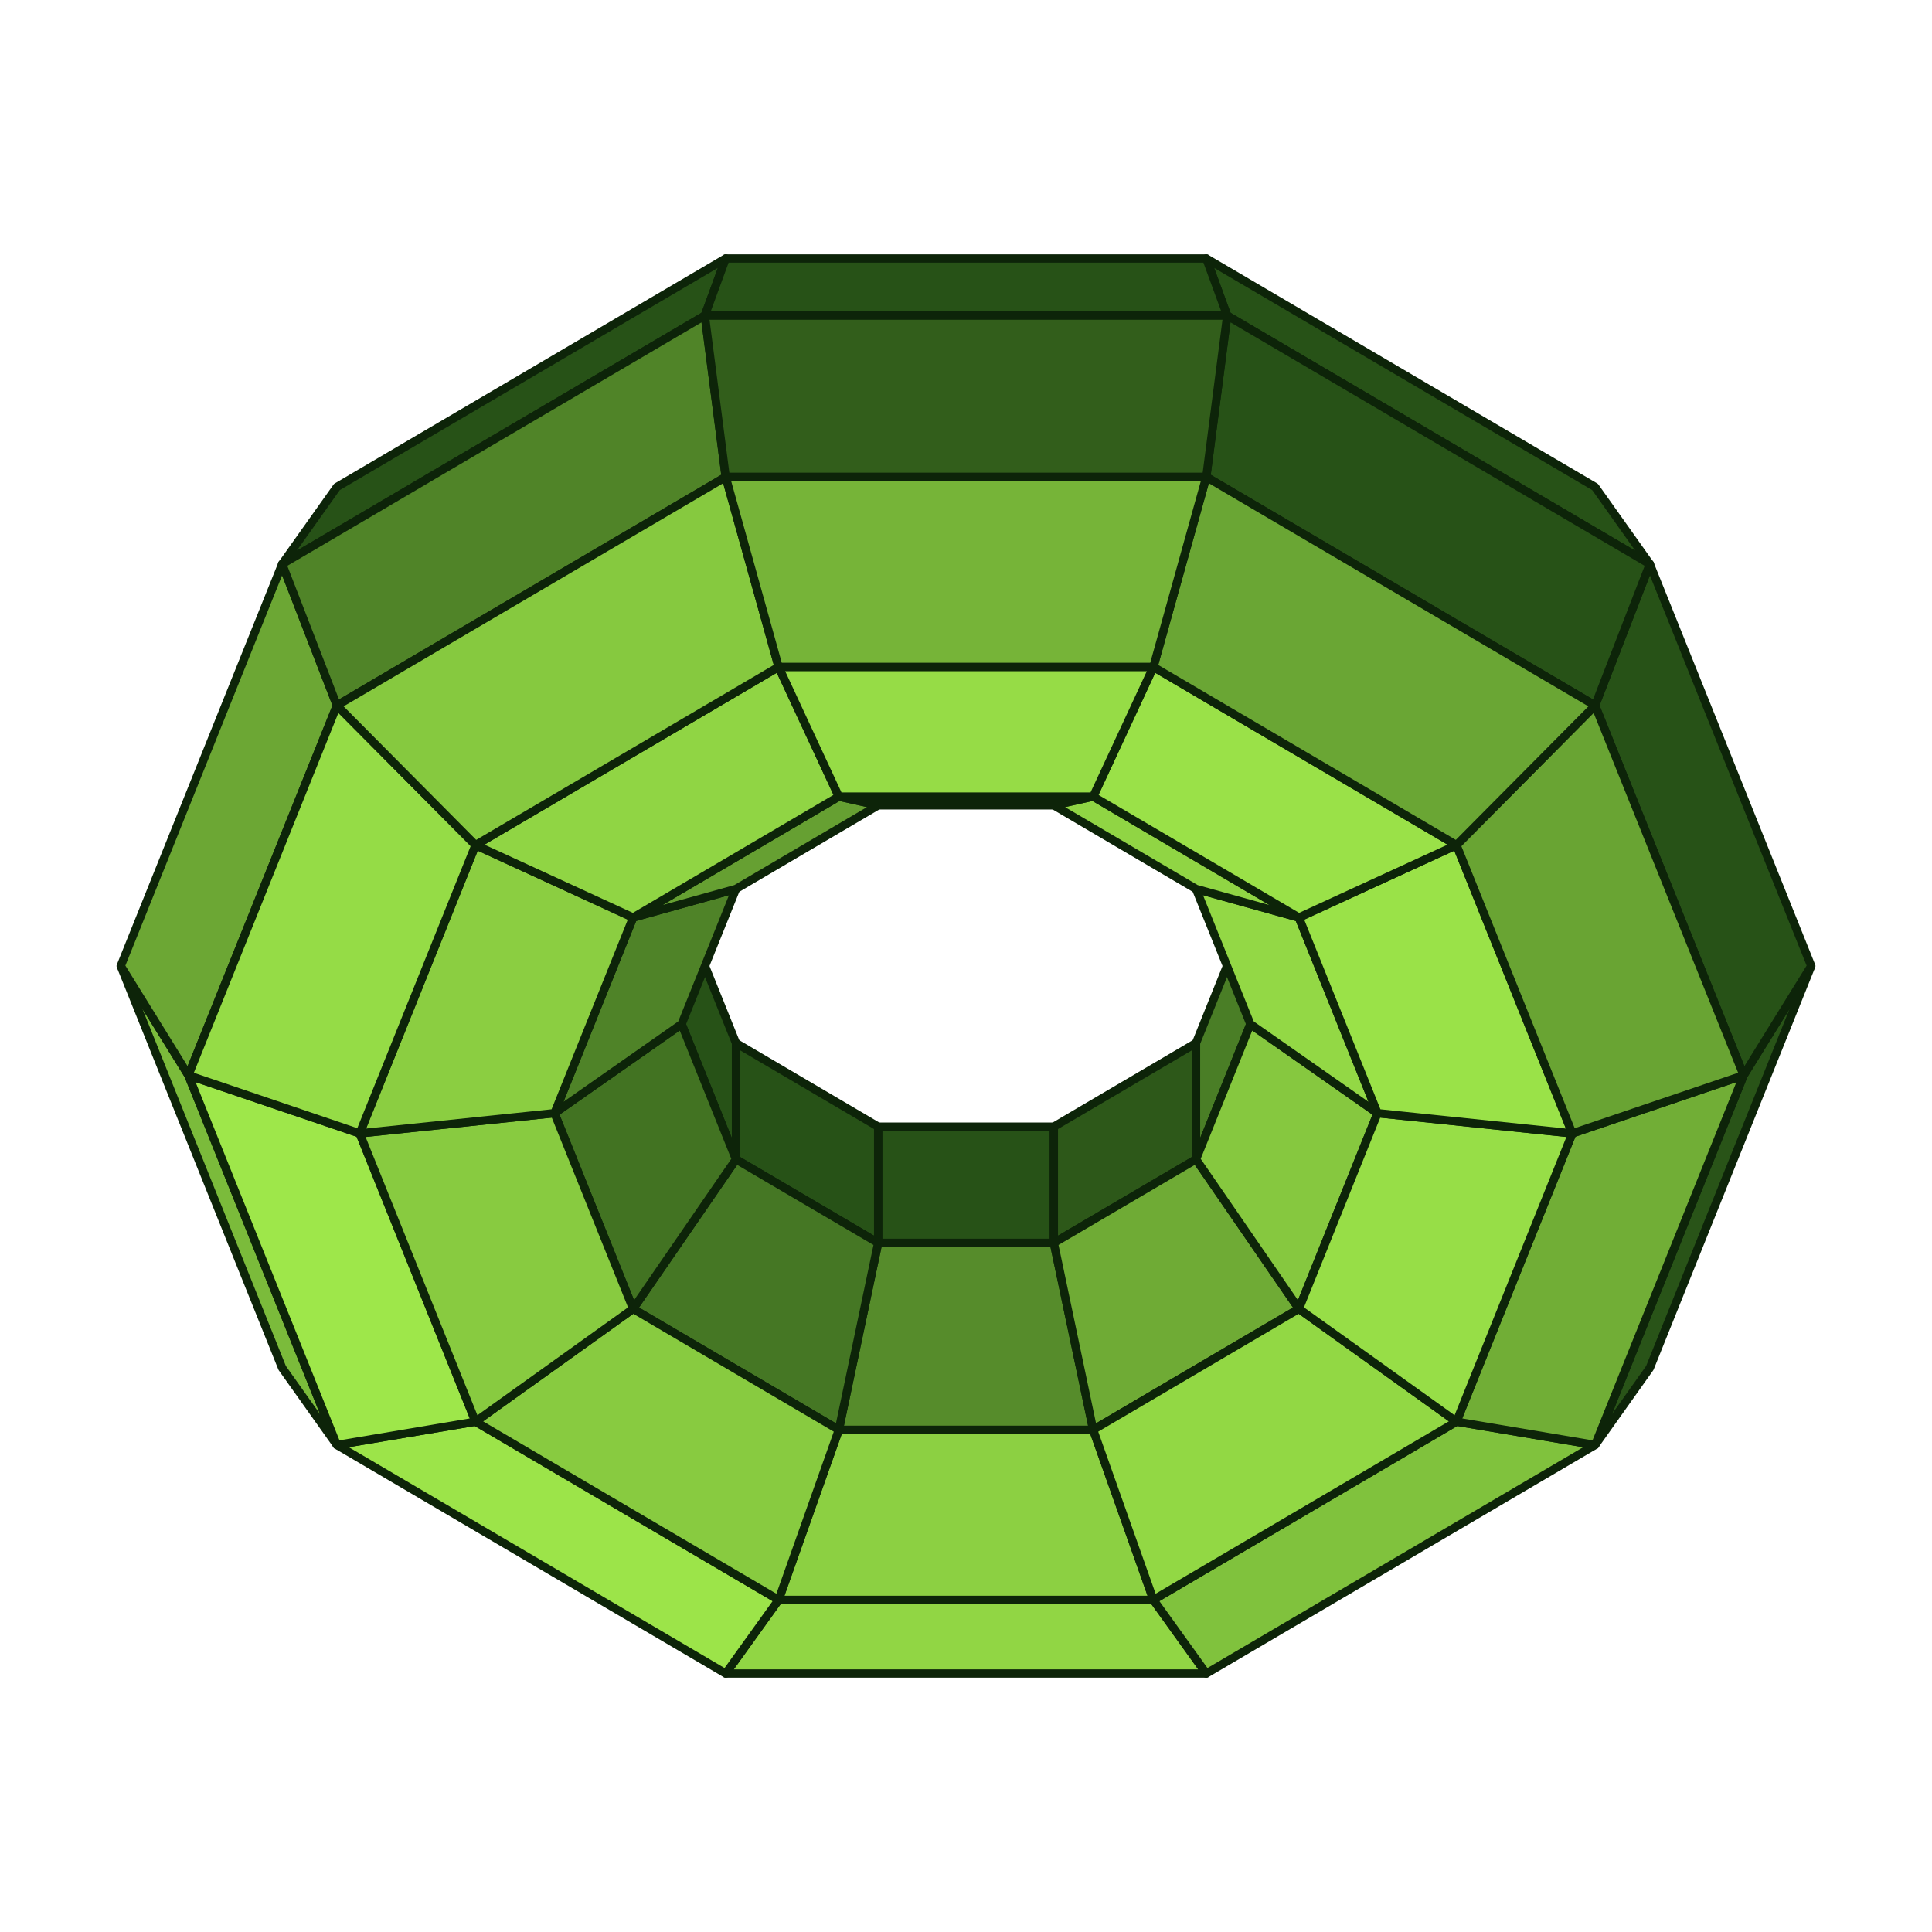
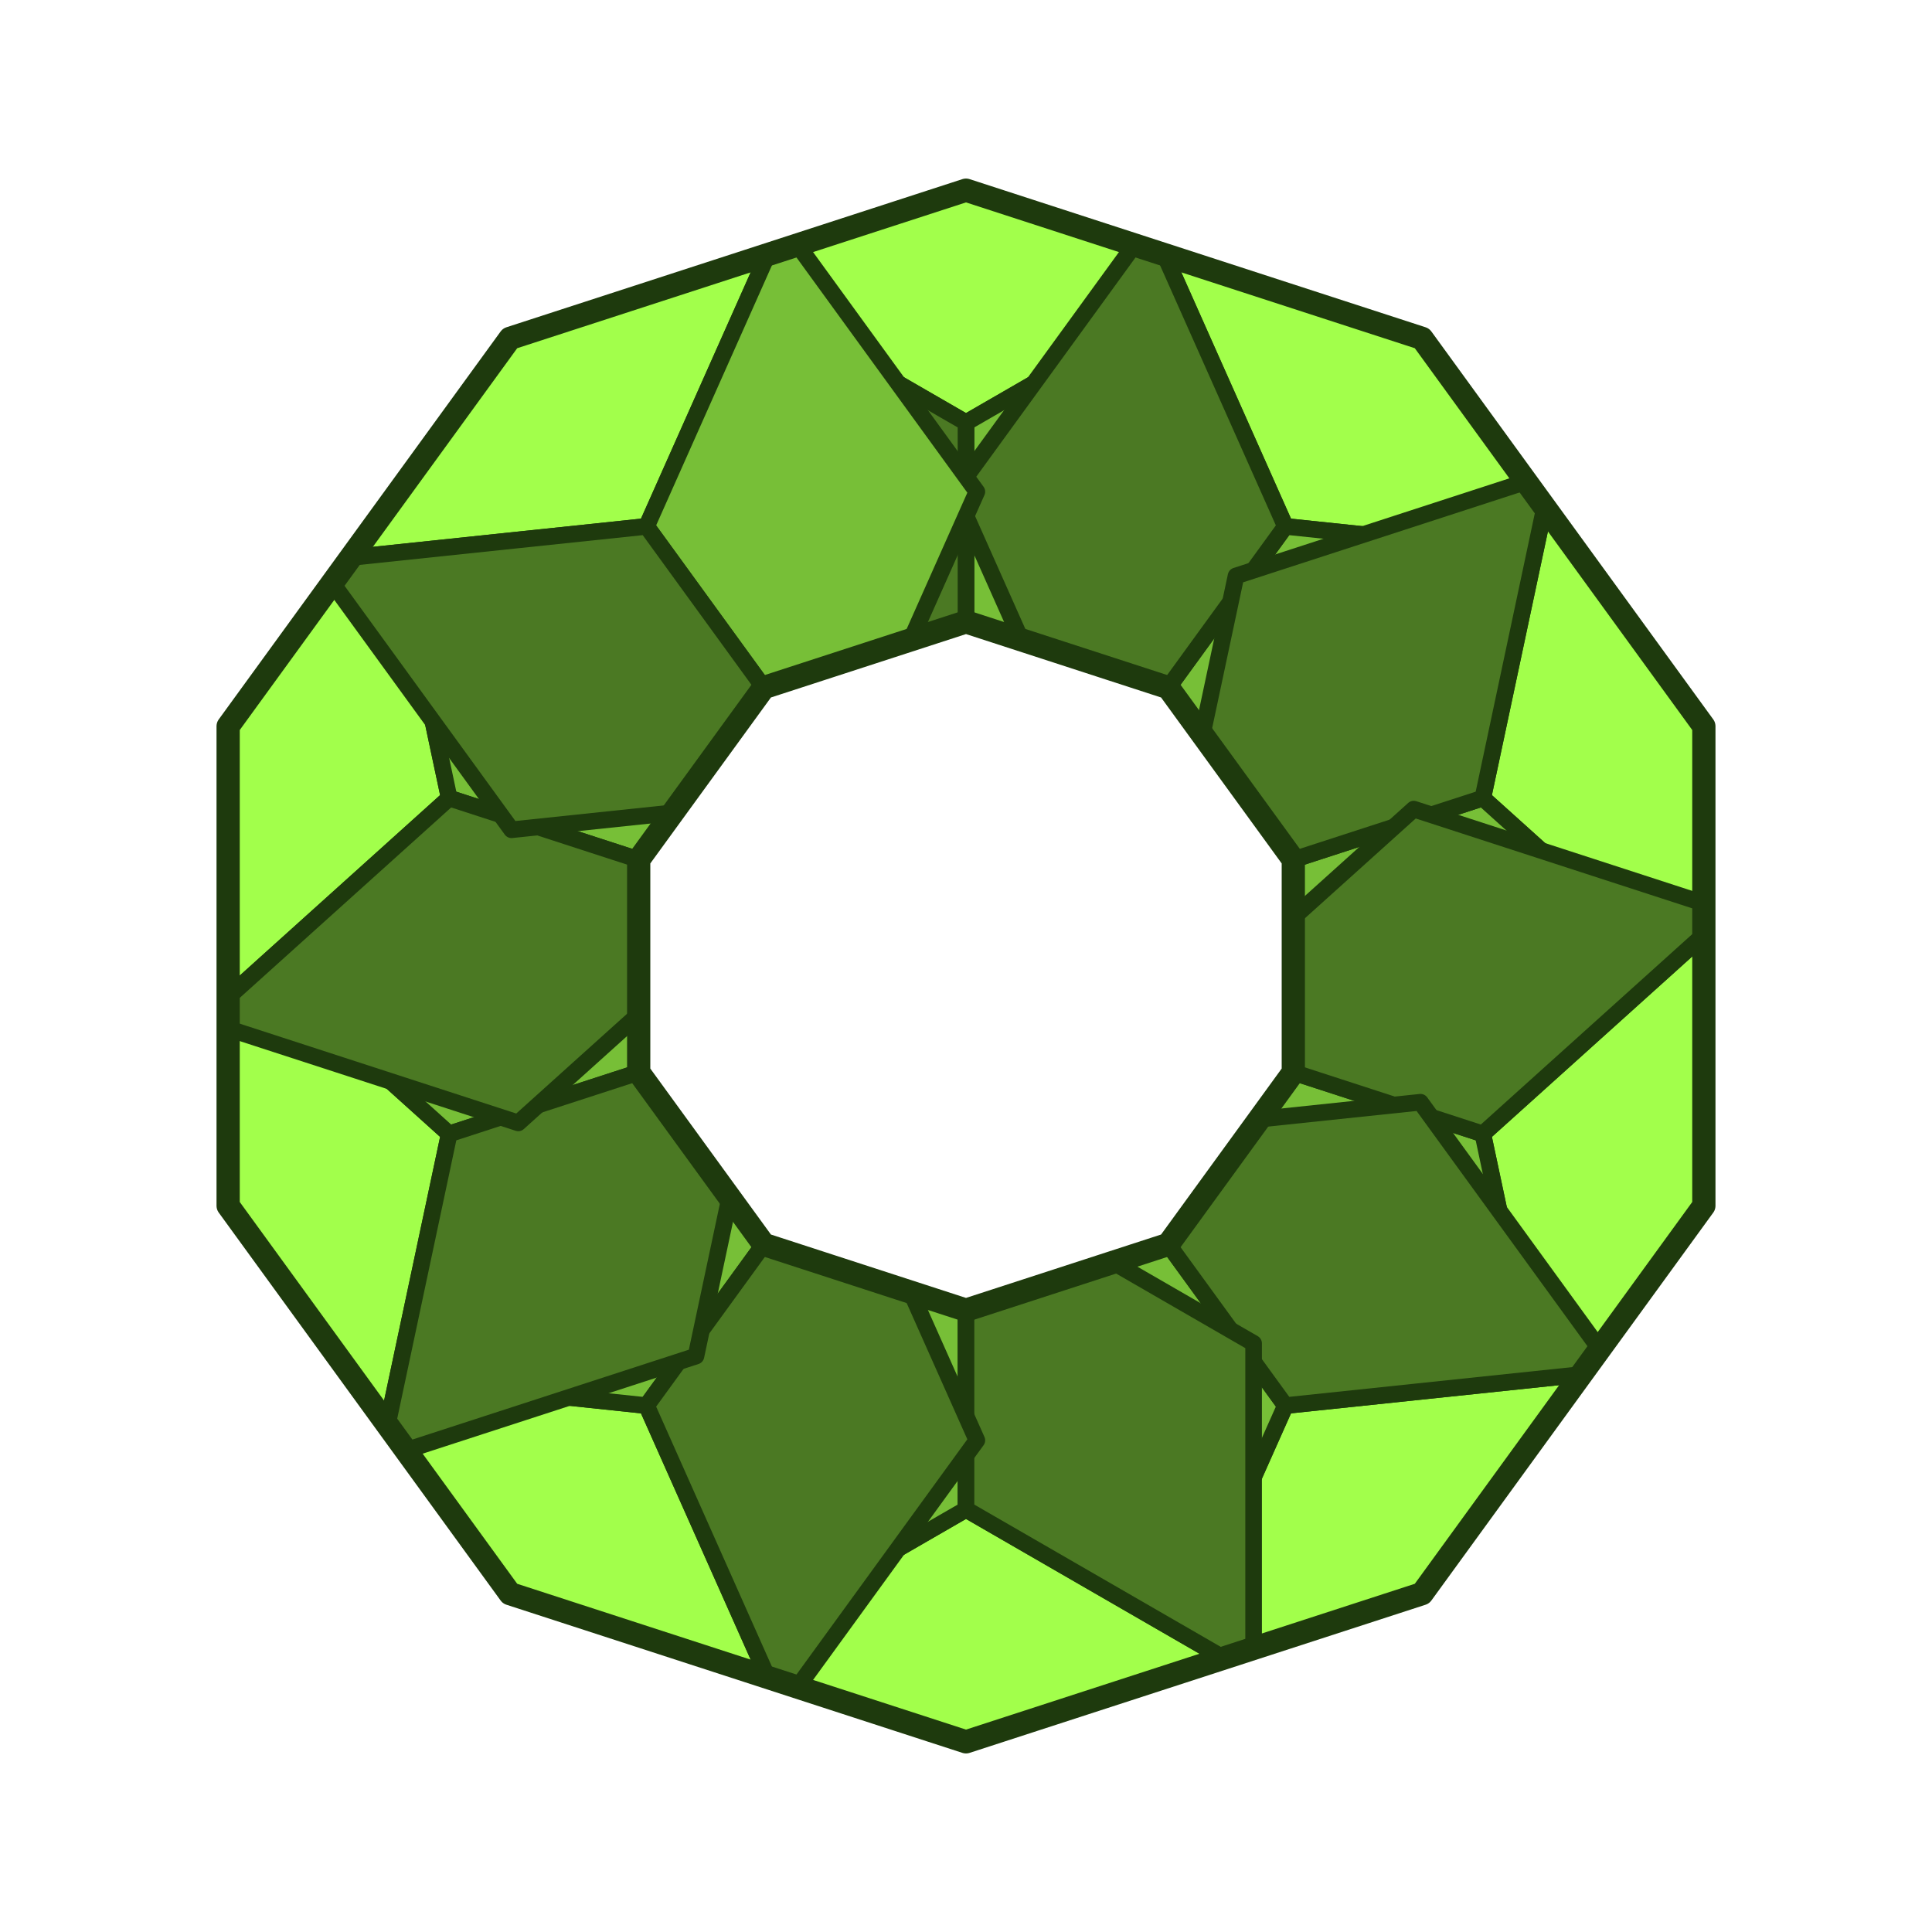
<svg xmlns="http://www.w3.org/2000/svg" viewBox="0 0 256 256" width="256" height="256">
-   <polygon points="96.16,221.75 159.84,221.75 152.83,211.99 103.17,211.99" fill="#91d644" stroke="#0d2409" stroke-width="1.1" stroke-linejoin="round" />
-   <polygon points="116.36,164.69 139.64,164.69 139.64,149.29 116.36,149.29" fill="#275217" stroke="#0d2409" stroke-width="1.1" stroke-linejoin="round" />
-   <polygon points="139.64,164.69 158.48,153.62 158.48,138.21 139.64,149.29" fill="#2d5819" stroke="#0d2409" stroke-width="1.1" stroke-linejoin="round" />
-   <polygon points="97.52,153.62 116.36,164.69 116.36,149.29 97.52,138.21" fill="#275217" stroke="#0d2409" stroke-width="1.1" stroke-linejoin="round" />
-   <polygon points="159.84,221.75 211.36,191.47 192.99,188.38 152.83,211.99" fill="#80c23d" stroke="#0d2409" stroke-width="1.1" stroke-linejoin="round" />
-   <polygon points="44.64,191.47 96.16,221.75 103.17,211.99 63.01,188.38" fill="#9ce449" stroke="#0d2409" stroke-width="1.1" stroke-linejoin="round" />
-   <polygon points="103.17,211.99 152.83,211.99 144.85,189.46 111.15,189.46" fill="#8cd042" stroke="#0d2409" stroke-width="1.1" stroke-linejoin="round" />
-   <polygon points="218.61,181.26 240.00,128.00 231.04,142.48 211.36,191.47" fill="#295418" stroke="#0d2409" stroke-width="1.1" stroke-linejoin="round" />
-   <polygon points="16.00,128.00 37.39,181.26 44.64,191.47 24.96,142.48" fill="#7bbb3b" stroke="#0d2409" stroke-width="1.1" stroke-linejoin="round" />
-   <polygon points="111.15,189.46 144.85,189.46 139.64,164.69 116.36,164.69" fill="#568c2b" stroke="#0d2409" stroke-width="1.1" stroke-linejoin="round" />
-   <polygon points="158.48,153.62 165.68,135.70 165.68,120.30 158.48,138.21" fill="#4a7e26" stroke="#0d2409" stroke-width="1.1" stroke-linejoin="round" />
-   <polygon points="90.32,135.70 97.52,153.62 97.52,138.21 90.32,120.30" fill="#275217" stroke="#0d2409" stroke-width="1.1" stroke-linejoin="round" />
-   <polygon points="144.85,189.46 172.11,173.43 158.48,153.62 139.64,164.69" fill="#6fab35" stroke="#0d2409" stroke-width="1.1" stroke-linejoin="round" />
-   <polygon points="83.89,173.43 111.15,189.46 116.36,164.69 97.52,153.62" fill="#457724" stroke="#0d2409" stroke-width="1.1" stroke-linejoin="round" />
-   <polygon points="152.83,211.99 192.99,188.38 172.11,173.43 144.85,189.46" fill="#92d844" stroke="#0d2409" stroke-width="1.1" stroke-linejoin="round" />
-   <polygon points="63.01,188.38 103.17,211.99 111.15,189.46 83.89,173.43" fill="#88cb40" stroke="#0d2409" stroke-width="1.1" stroke-linejoin="round" />
-   <polygon points="211.36,191.47 231.04,142.48 208.34,150.18 192.99,188.38" fill="#71ae36" stroke="#0d2409" stroke-width="1.1" stroke-linejoin="round" />
-   <polygon points="24.96,142.48 44.64,191.47 63.01,188.38 47.66,150.18" fill="#9ee74a" stroke="#0d2409" stroke-width="1.1" stroke-linejoin="round" />
-   <polygon points="172.11,173.43 182.53,147.50 165.68,135.70 158.48,153.62" fill="#86c83f" stroke="#0d2409" stroke-width="1.1" stroke-linejoin="round" />
-   <polygon points="73.47,147.50 83.89,173.43 97.52,153.62 90.32,135.70" fill="#427322" stroke="#0d2409" stroke-width="1.1" stroke-linejoin="round" />
-   <polygon points="192.99,188.38 208.34,150.18 182.53,147.50 172.11,173.43" fill="#97de47" stroke="#0d2409" stroke-width="1.1" stroke-linejoin="round" />
-   <polygon points="47.66,150.18 63.01,188.38 83.89,173.43 73.47,147.50" fill="#88cb40" stroke="#0d2409" stroke-width="1.1" stroke-linejoin="round" />
-   <polygon points="182.53,147.50 172.11,121.58 158.48,117.79 165.68,135.70" fill="#93d845" stroke="#0d2409" stroke-width="1.1" stroke-linejoin="round" />
-   <polygon points="83.89,121.58 73.47,147.50 90.32,135.70 97.52,117.79" fill="#4f8328" stroke="#0d2409" stroke-width="1.1" stroke-linejoin="round" />
-   <polygon points="240.00,128.00 218.61,74.74 211.36,93.48 231.04,142.48" fill="#275217" stroke="#0d2409" stroke-width="1.1" stroke-linejoin="round" />
-   <polygon points="37.39,74.74 16.00,128.00 24.96,142.48 44.64,93.48" fill="#6ca734" stroke="#0d2409" stroke-width="1.1" stroke-linejoin="round" />
-   <polygon points="211.36,64.53 159.84,34.25 162.61,41.82 218.61,74.74" fill="#275217" stroke="#0d2409" stroke-width="1.1" stroke-linejoin="round" />
-   <polygon points="96.16,34.25 44.64,64.53 37.39,74.74 93.39,41.82" fill="#275217" stroke="#0d2409" stroke-width="1.1" stroke-linejoin="round" />
-   <polygon points="172.11,121.58 144.85,105.55 139.64,106.71 158.48,117.79" fill="#90d544" stroke="#0d2409" stroke-width="1.1" stroke-linejoin="round" />
-   <polygon points="111.15,105.55 83.89,121.58 97.52,117.79 116.36,106.71" fill="#66a032" stroke="#0d2409" stroke-width="1.1" stroke-linejoin="round" />
-   <polygon points="208.34,150.18 192.99,111.98 172.11,121.58 182.53,147.50" fill="#9ae248" stroke="#0d2409" stroke-width="1.1" stroke-linejoin="round" />
-   <polygon points="63.01,111.98 47.66,150.18 73.47,147.50 83.89,121.58" fill="#8bce41" stroke="#0d2409" stroke-width="1.1" stroke-linejoin="round" />
-   <polygon points="231.04,142.48 211.36,93.48 192.99,111.98 208.34,150.18" fill="#69a433" stroke="#0d2409" stroke-width="1.1" stroke-linejoin="round" />
-   <polygon points="44.64,93.48 24.96,142.48 47.66,150.18 63.01,111.98" fill="#95dc46" stroke="#0d2409" stroke-width="1.1" stroke-linejoin="round" />
-   <polygon points="144.85,105.55 111.15,105.55 116.36,106.71 139.64,106.71" fill="#7fc03c" stroke="#0d2409" stroke-width="1.1" stroke-linejoin="round" />
-   <polygon points="159.84,34.25 96.16,34.25 93.39,41.82 162.61,41.82" fill="#275217" stroke="#0d2409" stroke-width="1.1" stroke-linejoin="round" />
-   <polygon points="218.61,74.74 162.61,41.82 159.84,63.20 211.36,93.48" fill="#275217" stroke="#0d2409" stroke-width="1.1" stroke-linejoin="round" />
-   <polygon points="93.39,41.82 37.39,74.74 44.64,93.48 96.16,63.20" fill="#508428" stroke="#0d2409" stroke-width="1.1" stroke-linejoin="round" />
-   <polygon points="192.99,111.98 152.83,88.37 144.85,105.55 172.11,121.58" fill="#9ae148" stroke="#0d2409" stroke-width="1.1" stroke-linejoin="round" />
-   <polygon points="103.17,88.37 63.01,111.98 83.89,121.58 111.15,105.55" fill="#90d544" stroke="#0d2409" stroke-width="1.1" stroke-linejoin="round" />
-   <polygon points="152.83,88.37 103.17,88.37 111.15,105.55 144.85,105.55" fill="#96dc46" stroke="#0d2409" stroke-width="1.1" stroke-linejoin="round" />
-   <polygon points="211.36,93.48 159.84,63.20 152.83,88.37 192.99,111.98" fill="#6aa634" stroke="#0d2409" stroke-width="1.1" stroke-linejoin="round" />
-   <polygon points="96.16,63.20 44.64,93.48 63.01,111.98 103.17,88.37" fill="#86c93f" stroke="#0d2409" stroke-width="1.1" stroke-linejoin="round" />
-   <polygon points="162.61,41.82 93.39,41.82 96.16,63.20 159.84,63.20" fill="#325e1b" stroke="#0d2409" stroke-width="1.1" stroke-linejoin="round" />
-   <polygon points="159.84,63.20 96.16,63.20 103.17,88.37 152.83,88.37" fill="#76b438" stroke="#0d2409" stroke-width="1.1" stroke-linejoin="round" />
+   <defs>
+     <clipPath id="ring">
+       <path d="M128.00,25.20 L188.42,44.83 L225.77,96.23 L225.77,159.77 L188.42,211.17 L128.00,230.80 L67.58,211.17 L30.23,159.77 L30.23,96.23 L67.58,44.83Z M101.20,91.11 L84.63,113.91 L84.63,142.09 L101.20,164.89 L128.00,173.60 L154.80,164.89 L171.37,142.09 L171.37,113.91 L154.80,91.11 L128.00,82.40Z" fill-rule="evenodd" />
+     </clipPath>
+   </defs>
+   <path d="M128.00,25.20 L188.42,44.83 L225.77,96.23 L225.77,159.77 L188.42,211.17 L128.00,230.80 L67.58,211.17 L30.23,159.77 L30.23,96.23 L67.58,44.83Z M101.20,91.11 L84.63,113.91 L84.63,142.09 L101.20,164.89 L128.00,173.60 L154.80,164.89 L171.37,142.09 L171.37,113.91 L154.80,91.11 L128.00,82.40Z" fill-rule="evenodd" fill="#77bf37" />
+   <g clip-path="url(#ring)">
+     <polygon points="128.00,12.00 166.11,34.00 128.00,56.00 89.89,34.00" fill="#a2ff4b" stroke="#1e3a0d" stroke-width="2.20" stroke-linejoin="round" />
+     <polygon points="166.11,34.00 166.11,78.00 128.00,100.00 128.00,56.00" fill="#77bf37" stroke="#1e3a0d" stroke-width="2.20" stroke-linejoin="round" />
+     <polygon points="89.89,34.00 128.00,56.00 128.00,100.00 89.89,78.00" fill="#4b7923" stroke="#1e3a0d" stroke-width="2.20" stroke-linejoin="round" />
+     <polygon points="196.18,34.15 214.08,74.35 170.32,69.75 152.42,29.55" fill="#a2ff4b" stroke="#1e3a0d" stroke-width="2.20" stroke-linejoin="round" />
+     <polygon points="214.08,74.35 188.22,109.95 144.46,105.35 170.32,69.75" fill="#77bf37" stroke="#1e3a0d" stroke-width="2.20" stroke-linejoin="round" />
+     <polygon points="152.42,29.55 170.32,69.75 144.46,105.35 126.56,65.15" fill="#4b7923" stroke="#1e3a0d" stroke-width="2.20" stroke-linejoin="round" />
+     <polygon points="238.32,92.15 229.17,135.19 196.48,105.75 205.62,62.71" fill="#a2ff4b" stroke="#1e3a0d" stroke-width="2.20" stroke-linejoin="round" />
+     <polygon points="229.17,135.19 187.33,148.79 154.63,119.35 196.48,105.75" fill="#77bf37" stroke="#1e3a0d" stroke-width="2.20" stroke-linejoin="round" />
+     <polygon points="205.62,62.71 196.48,105.75 154.63,119.35 163.78,76.31" fill="#4b7923" stroke="#1e3a0d" stroke-width="2.20" stroke-linejoin="round" />
+     <polygon points="238.32,163.85 205.62,193.29 196.48,150.25 229.17,120.81" fill="#a2ff4b" stroke="#1e3a0d" stroke-width="2.20" stroke-linejoin="round" />
+     <polygon points="205.62,193.29 163.78,179.69 154.63,136.65 196.48,150.25" fill="#77bf37" stroke="#1e3a0d" stroke-width="2.20" stroke-linejoin="round" />
+     <polygon points="229.17,120.81 196.48,150.25 154.63,136.65 187.33,107.21" fill="#4b7923" stroke="#1e3a0d" stroke-width="2.20" stroke-linejoin="round" />
+     <polygon points="196.18,221.85 152.42,226.45 170.32,186.25 214.08,181.65" fill="#a2ff4b" stroke="#1e3a0d" stroke-width="2.20" stroke-linejoin="round" />
+     <polygon points="152.42,226.45 126.56,190.85 144.46,150.65 170.32,186.25" fill="#77bf37" stroke="#1e3a0d" stroke-width="2.20" stroke-linejoin="round" />
+     <polygon points="214.08,181.65 170.32,186.25 144.46,150.65 188.22,146.05" fill="#4b7923" stroke="#1e3a0d" stroke-width="2.20" stroke-linejoin="round" />
+     <polygon points="128.00,244.00 89.89,222.00 128.00,200.00 166.11,222.00" fill="#a2ff4b" stroke="#1e3a0d" stroke-width="2.20" stroke-linejoin="round" />
+     <polygon points="89.89,222.00 89.89,178.00 128.00,156.00 128.00,200.00" fill="#77bf37" stroke="#1e3a0d" stroke-width="2.20" stroke-linejoin="round" />
+     <polygon points="166.11,222.00 128.00,200.00 128.00,156.00 166.11,178.00" fill="#4b7923" stroke="#1e3a0d" stroke-width="2.20" stroke-linejoin="round" />
+     <polygon points="59.82,221.85 41.92,181.65 85.68,186.25 103.58,226.45" fill="#a2ff4b" stroke="#1e3a0d" stroke-width="2.20" stroke-linejoin="round" />
+     <polygon points="41.92,181.65 67.78,146.05 111.54,150.65 85.68,186.25" fill="#77bf37" stroke="#1e3a0d" stroke-width="2.20" stroke-linejoin="round" />
+     <polygon points="103.58,226.45 85.68,186.25 111.54,150.65 129.44,190.85" fill="#4b7923" stroke="#1e3a0d" stroke-width="2.20" stroke-linejoin="round" />
+     <polygon points="17.68,163.85 26.83,120.81 59.52,150.25 50.38,193.29" fill="#a2ff4b" stroke="#1e3a0d" stroke-width="2.20" stroke-linejoin="round" />
+     <polygon points="26.83,120.81 68.67,107.21 101.37,136.65 59.52,150.25" fill="#77bf37" stroke="#1e3a0d" stroke-width="2.20" stroke-linejoin="round" />
+     <polygon points="50.38,193.29 59.52,150.25 101.37,136.65 92.22,179.69" fill="#4b7923" stroke="#1e3a0d" stroke-width="2.20" stroke-linejoin="round" />
+     <polygon points="17.68,92.15 50.38,62.71 59.52,105.75 26.83,135.19" fill="#a2ff4b" stroke="#1e3a0d" stroke-width="2.20" stroke-linejoin="round" />
+     <polygon points="50.38,62.71 92.22,76.31 101.37,119.35 59.52,105.75" fill="#77bf37" stroke="#1e3a0d" stroke-width="2.20" stroke-linejoin="round" />
+     <polygon points="26.83,135.19 59.52,105.75 101.37,119.35 68.67,148.79" fill="#4b7923" stroke="#1e3a0d" stroke-width="2.20" stroke-linejoin="round" />
+     <polygon points="59.82,34.15 103.58,29.55 85.68,69.75 41.92,74.35" fill="#a2ff4b" stroke="#1e3a0d" stroke-width="2.20" stroke-linejoin="round" />
+     <polygon points="103.58,29.55 129.44,65.15 111.54,105.35 85.68,69.75" fill="#77bf37" stroke="#1e3a0d" stroke-width="2.20" stroke-linejoin="round" />
+     <polygon points="41.92,74.35 85.68,69.75 111.54,105.35 67.78,109.95" fill="#4b7923" stroke="#1e3a0d" stroke-width="2.20" stroke-linejoin="round" />
+   </g>
+   <path d="M128.00,25.20 L188.42,44.83 L225.77,96.23 L225.77,159.77 L188.42,211.17 L128.00,230.80 L67.58,211.17 L30.23,159.77 L30.23,96.23 L67.58,44.83Z M101.20,91.11 L84.63,113.91 L84.63,142.09 L101.20,164.89 L128.00,173.60 L154.80,164.89 L171.37,142.09 L171.37,113.91 L154.80,91.11 L128.00,82.40Z" fill-rule="evenodd" fill="none" stroke="#1e3a0d" stroke-width="3.08" stroke-linejoin="round" />
</svg>
